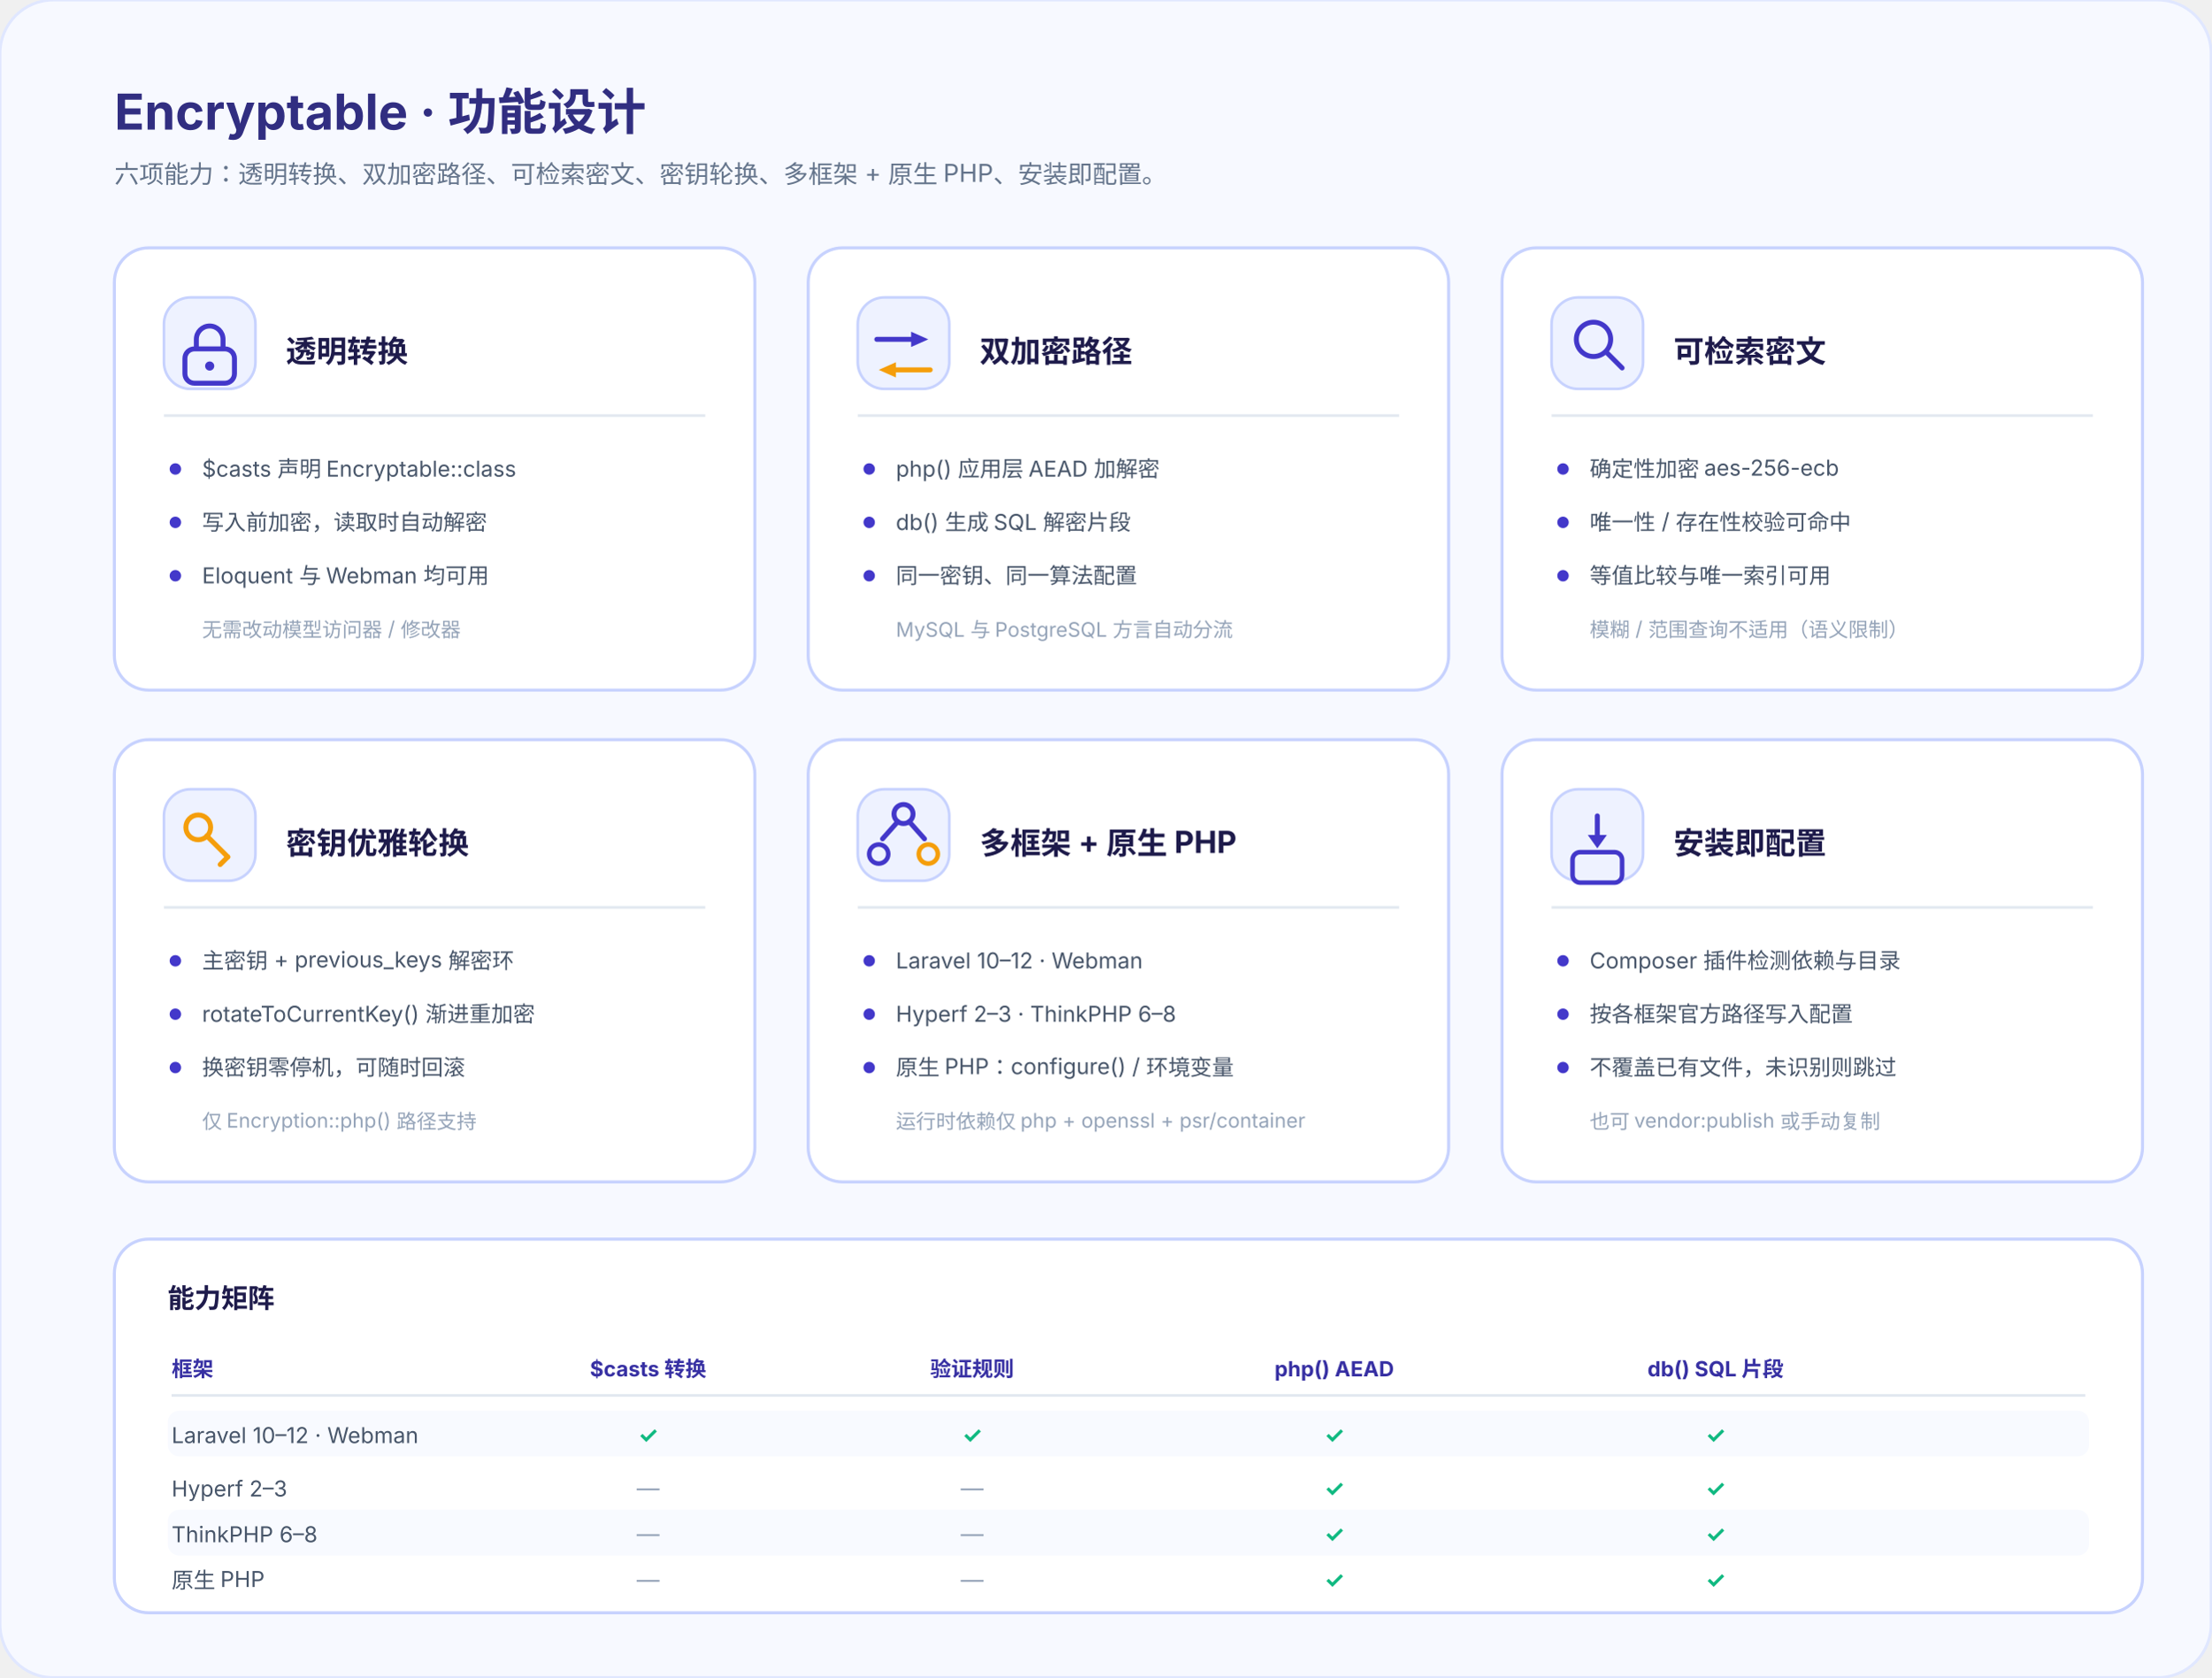
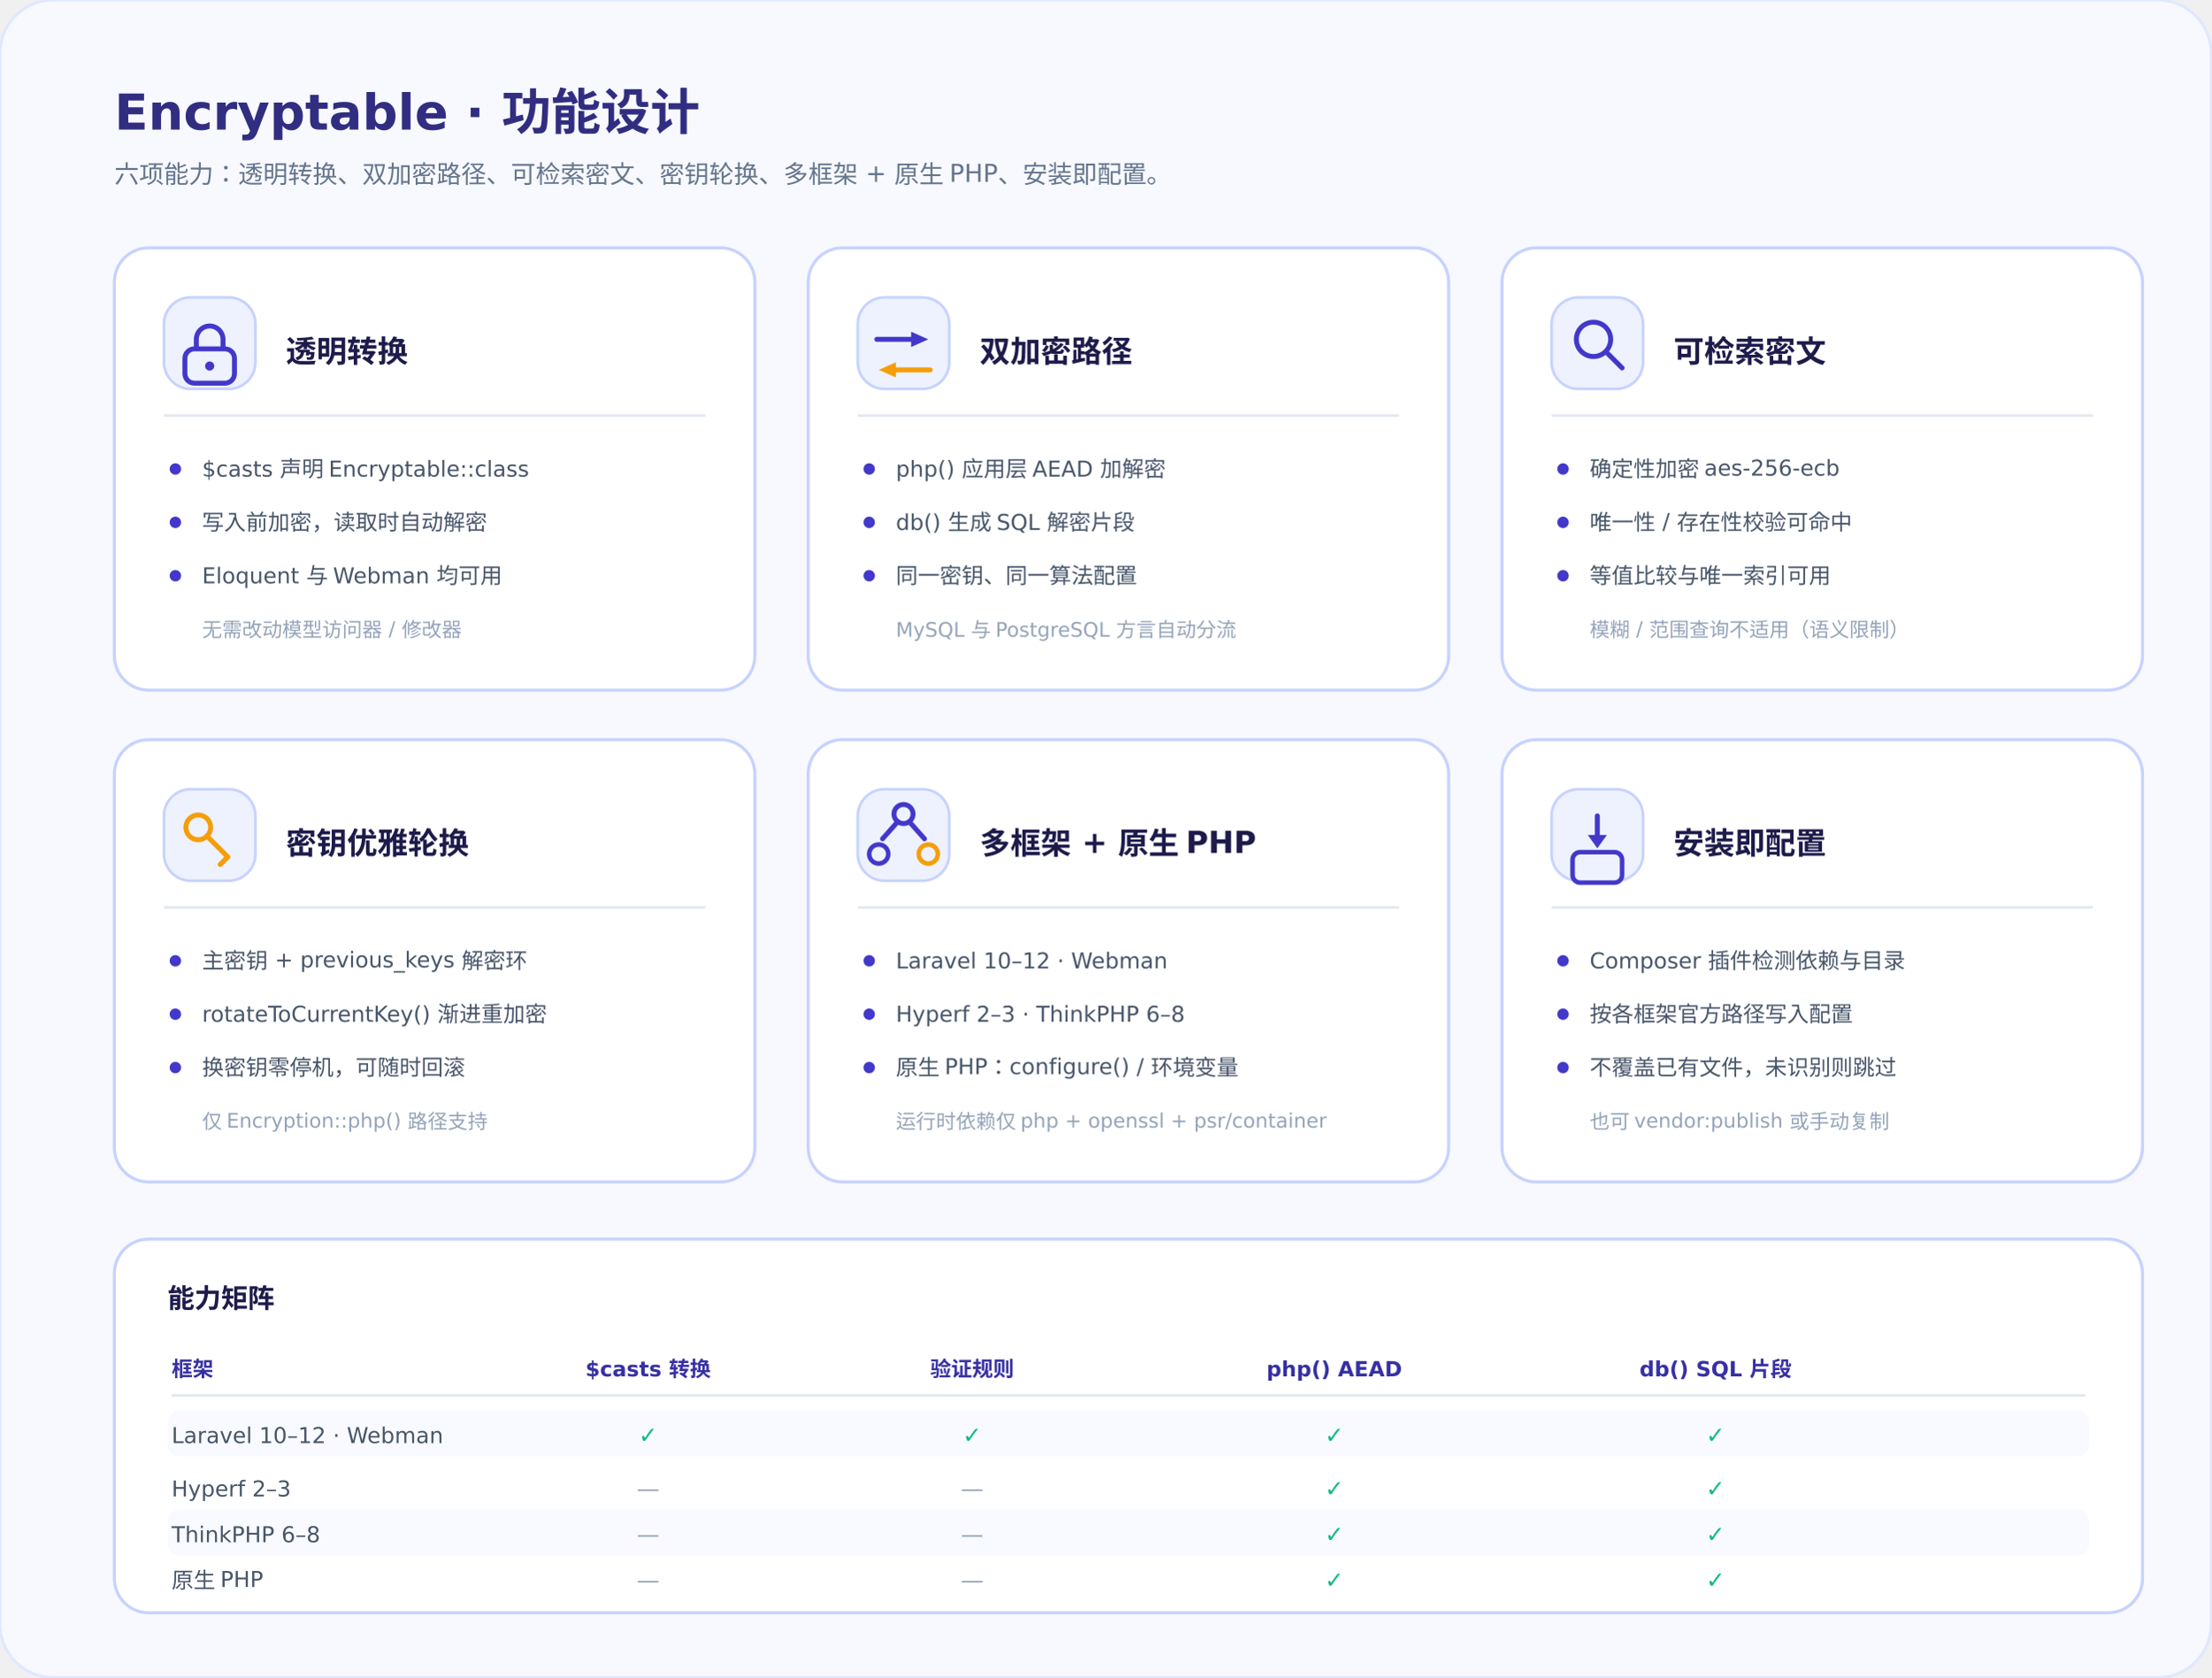
- <svg xmlns="http://www.w3.org/2000/svg" viewBox="0 0 1160 880" role="img" aria-labelledby="featTitle featDesc" font-family="ui-sans-serif,-apple-system,'Segoe UI','Noto Sans SC','Microsoft YaHei',sans-serif">
+ <svg xmlns="http://www.w3.org/2000/svg" viewBox="0 0 1160 880" role="img" aria-labelledby="featTitle featDesc" font-family="'Noto Sans SC','Source Han Sans SC','Source Han Sans CN','DejaVu Sans','Liberation Sans',sans-serif">
  <defs>
    <style>
      .t   { font-size: 16px; font-weight: 700; fill: #1E1B4B }
      .b   { font-size: 11.5px; fill: #475569 }
      .n   { font-size: 10.5px; fill: #94A3B8 }
      .hd  { font-size: 11px; font-weight: 700; fill: #3730A3 }
      .cell{ font-size: 11.5px; fill: #475569 }
      .card{ fill: #FFFFFF; stroke: #C7D2FE; stroke-width: 1.6 }
      .badge{ fill: #EEF2FF; stroke: #C7D2FE; stroke-width: 1.4 }
      .ic  { fill: none; stroke: #4338CA; stroke-width: 2.6; stroke-linecap: round; stroke-linejoin: round }
      .icg { fill: none; stroke: #F59E0B; stroke-width: 2.6; stroke-linecap: round; stroke-linejoin: round }
      .icf { fill: #4338CA }
      .icgf{ fill: #F59E0B }
    </style>
  </defs>
  <rect width="1160" height="880" rx="28" fill="#F7F9FF" stroke="#E0E7FF" stroke-width="1.5" />
  <text x="60" y="68" font-size="26" font-weight="700" fill="#312E81">Encryptable · 功能设计</text>
  <text x="60" y="96" font-size="13" fill="#64748B">六项能力：透明转换、双加密路径、可检索密文、密钥轮换、多框架 + 原生 PHP、安装即配置。</text>
  <rect class="card" x="60" y="130" width="336" height="232" rx="18" />
  <rect class="badge" x="86" y="156" width="48" height="48" rx="14" />
  <path class="ic" d="M103 184 v-6 a7 7 0 0 1 14 0 v6" />
  <rect x="97" y="183" width="26" height="18" rx="5" fill="#EEF2FF" stroke="#4338CA" stroke-width="2.6" />
  <circle class="icf" cx="110" cy="192" r="2.4" />
  <text class="t" x="150" y="190">透明转换</text>
  <line x1="86" y1="218" x2="370" y2="218" stroke="#E2E8F0" stroke-width="1.4" />
  <circle class="icf" cx="92" cy="246" r="3" />
  <text class="b" x="106" y="250">$casts 声明 Encryptable::class</text>
  <circle class="icf" cx="92" cy="274" r="3" />
  <text class="b" x="106" y="278">写入前加密，读取时自动解密</text>
  <circle class="icf" cx="92" cy="302" r="3" />
  <text class="b" x="106" y="306">Eloquent 与 Webman 均可用</text>
  <text class="n" x="106" y="334">无需改动模型访问器 / 修改器</text>
  <rect class="card" x="424" y="130" width="336" height="232" rx="18" />
  <rect class="badge" x="450" y="156" width="48" height="48" rx="14" />
  <path class="ic" d="M460 178 h18" />
  <path class="icf" d="M478 174 l9 4 l-9 4 z" />
  <path class="icg" d="M488 194 h-18" />
  <path class="icgf" d="M470 190 l-9 4 l9 4 z" />
  <text class="t" x="514" y="190">双加密路径</text>
  <line x1="450" y1="218" x2="734" y2="218" stroke="#E2E8F0" stroke-width="1.4" />
  <circle class="icf" cx="456" cy="246" r="3" />
  <text class="b" x="470" y="250">php() 应用层 AEAD 加解密</text>
  <circle class="icf" cx="456" cy="274" r="3" />
  <text class="b" x="470" y="278">db() 生成 SQL 解密片段</text>
  <circle class="icf" cx="456" cy="302" r="3" />
  <text class="b" x="470" y="306">同一密钥、同一算法配置</text>
  <text class="n" x="470" y="334">MySQL 与 PostgreSQL 方言自动分流</text>
  <rect class="card" x="788" y="130" width="336" height="232" rx="18" />
  <rect class="badge" x="814" y="156" width="48" height="48" rx="14" />
  <circle class="ic" cx="836" cy="178" r="9" />
  <path class="ic" d="M843 185 l8 8" />
  <text class="t" x="878" y="190">可检索密文</text>
  <line x1="814" y1="218" x2="1098" y2="218" stroke="#E2E8F0" stroke-width="1.4" />
  <circle class="icf" cx="820" cy="246" r="3" />
  <text class="b" x="834" y="250">确定性加密 aes-256-ecb</text>
  <circle class="icf" cx="820" cy="274" r="3" />
  <text class="b" x="834" y="278">唯一性 / 存在性校验可命中</text>
  <circle class="icf" cx="820" cy="302" r="3" />
  <text class="b" x="834" y="306">等值比较与唯一索引可用</text>
  <text class="n" x="834" y="334">模糊 / 范围查询不适用（语义限制）</text>
  <rect class="card" x="60" y="388" width="336" height="232" rx="18" />
  <rect class="badge" x="86" y="414" width="48" height="48" rx="14" />
  <circle class="icg" cx="104" cy="434" r="6.5" />
  <path class="icg" d="M108.5 438.5 l11 11" />
  <path class="icg" d="M119.5 449.5 l-4 4" />
  <text class="t" x="150" y="448">密钥优雅轮换</text>
  <line x1="86" y1="476" x2="370" y2="476" stroke="#E2E8F0" stroke-width="1.4" />
  <circle class="icf" cx="92" cy="504" r="3" />
  <text class="b" x="106" y="508">主密钥 + previous_keys 解密环</text>
  <circle class="icf" cx="92" cy="532" r="3" />
  <text class="b" x="106" y="536">rotateToCurrentKey() 渐进重加密</text>
  <circle class="icf" cx="92" cy="560" r="3" />
  <text class="b" x="106" y="564">换密钥零停机，可随时回滚</text>
  <text class="n" x="106" y="592">仅 Encryption::php() 路径支持</text>
  <rect class="card" x="424" y="388" width="336" height="232" rx="18" />
  <rect class="badge" x="450" y="414" width="48" height="48" rx="14" />
  <circle class="ic" cx="474" cy="427" r="5" />
  <path class="ic" d="M471 431 l-8 9 M477 431 l8 9" />
  <circle cx="461" cy="448" r="5" fill="#EEF2FF" stroke="#4338CA" stroke-width="2.4" />
  <circle cx="487" cy="448" r="5" fill="#EEF2FF" stroke="#F59E0B" stroke-width="2.4" />
  <text class="t" x="514" y="448">多框架 + 原生 PHP</text>
  <line x1="450" y1="476" x2="734" y2="476" stroke="#E2E8F0" stroke-width="1.4" />
  <circle class="icf" cx="456" cy="504" r="3" />
  <text class="b" x="470" y="508">Laravel 10–12 · Webman</text>
  <circle class="icf" cx="456" cy="532" r="3" />
  <text class="b" x="470" y="536">Hyperf 2–3 · ThinkPHP 6–8</text>
  <circle class="icf" cx="456" cy="560" r="3" />
  <text class="b" x="470" y="564">原生 PHP：configure() / 环境变量</text>
  <text class="n" x="470" y="592">运行时依赖仅 php + openssl + psr/container</text>
  <rect class="card" x="788" y="388" width="336" height="232" rx="18" />
  <rect class="badge" x="814" y="414" width="48" height="48" rx="14" />
  <path class="ic" d="M838 428 v10" />
  <path class="icf" d="M833 438 l5 7 l5 -7 z" />
  <rect x="825" y="447" width="26" height="16" rx="4" fill="#EEF2FF" stroke="#4338CA" stroke-width="2.4" />
  <text class="t" x="878" y="448">安装即配置</text>
  <line x1="814" y1="476" x2="1098" y2="476" stroke="#E2E8F0" stroke-width="1.4" />
  <circle class="icf" cx="820" cy="504" r="3" />
  <text class="b" x="834" y="508">Composer 插件检测依赖与目录</text>
  <circle class="icf" cx="820" cy="532" r="3" />
  <text class="b" x="834" y="536">按各框架官方路径写入配置</text>
  <circle class="icf" cx="820" cy="560" r="3" />
  <text class="b" x="834" y="564">不覆盖已有文件，未识别则跳过</text>
  <text class="n" x="834" y="592">也可 vendor:publish 或手动复制</text>
  <rect class="card" x="60" y="650" width="1064" height="196" rx="18" />
  <text x="88" y="686" font-size="14" font-weight="700" fill="#1E1B4B">能力矩阵</text>
  <text class="hd" x="90" y="722">框架</text>
  <text class="hd" x="340" y="722" text-anchor="middle">$casts 转换</text>
  <text class="hd" x="510" y="722" text-anchor="middle">验证规则</text>
  <text class="hd" x="700" y="722" text-anchor="middle">php() AEAD</text>
  <text class="hd" x="900" y="722" text-anchor="middle">db() SQL 片段</text>
  <line x1="90" y1="732" x2="1094" y2="732" stroke="#E2E8F0" stroke-width="1.4" />
  <rect x="88" y="740" width="1008" height="24" rx="6" fill="#F8FAFF" />
  <text class="cell" x="90" y="757">Laravel 10–12 · Webman</text>
  <text x="340" y="757" text-anchor="middle" font-size="12" font-weight="700" fill="#10B981">✓</text>
  <text x="510" y="757" text-anchor="middle" font-size="12" font-weight="700" fill="#10B981">✓</text>
  <text x="700" y="757" text-anchor="middle" font-size="12" font-weight="700" fill="#10B981">✓</text>
  <text x="900" y="757" text-anchor="middle" font-size="12" font-weight="700" fill="#10B981">✓</text>
  <text class="cell" x="90" y="785">Hyperf 2–3</text>
  <text x="340" y="785" text-anchor="middle" font-size="12" fill="#94A3B8">—</text>
  <text x="510" y="785" text-anchor="middle" font-size="12" fill="#94A3B8">—</text>
  <text x="700" y="785" text-anchor="middle" font-size="12" font-weight="700" fill="#10B981">✓</text>
  <text x="900" y="785" text-anchor="middle" font-size="12" font-weight="700" fill="#10B981">✓</text>
  <rect x="88" y="792" width="1008" height="24" rx="6" fill="#F8FAFF" />
  <text class="cell" x="90" y="809">ThinkPHP 6–8</text>
  <text x="340" y="809" text-anchor="middle" font-size="12" fill="#94A3B8">—</text>
  <text x="510" y="809" text-anchor="middle" font-size="12" fill="#94A3B8">—</text>
  <text x="700" y="809" text-anchor="middle" font-size="12" font-weight="700" fill="#10B981">✓</text>
  <text x="900" y="809" text-anchor="middle" font-size="12" font-weight="700" fill="#10B981">✓</text>
  <text class="cell" x="90" y="833">原生 PHP</text>
  <text x="340" y="833" text-anchor="middle" font-size="12" fill="#94A3B8">—</text>
  <text x="510" y="833" text-anchor="middle" font-size="12" fill="#94A3B8">—</text>
  <text x="700" y="833" text-anchor="middle" font-size="12" font-weight="700" fill="#10B981">✓</text>
  <text x="900" y="833" text-anchor="middle" font-size="12" font-weight="700" fill="#10B981">✓</text>
</svg>
